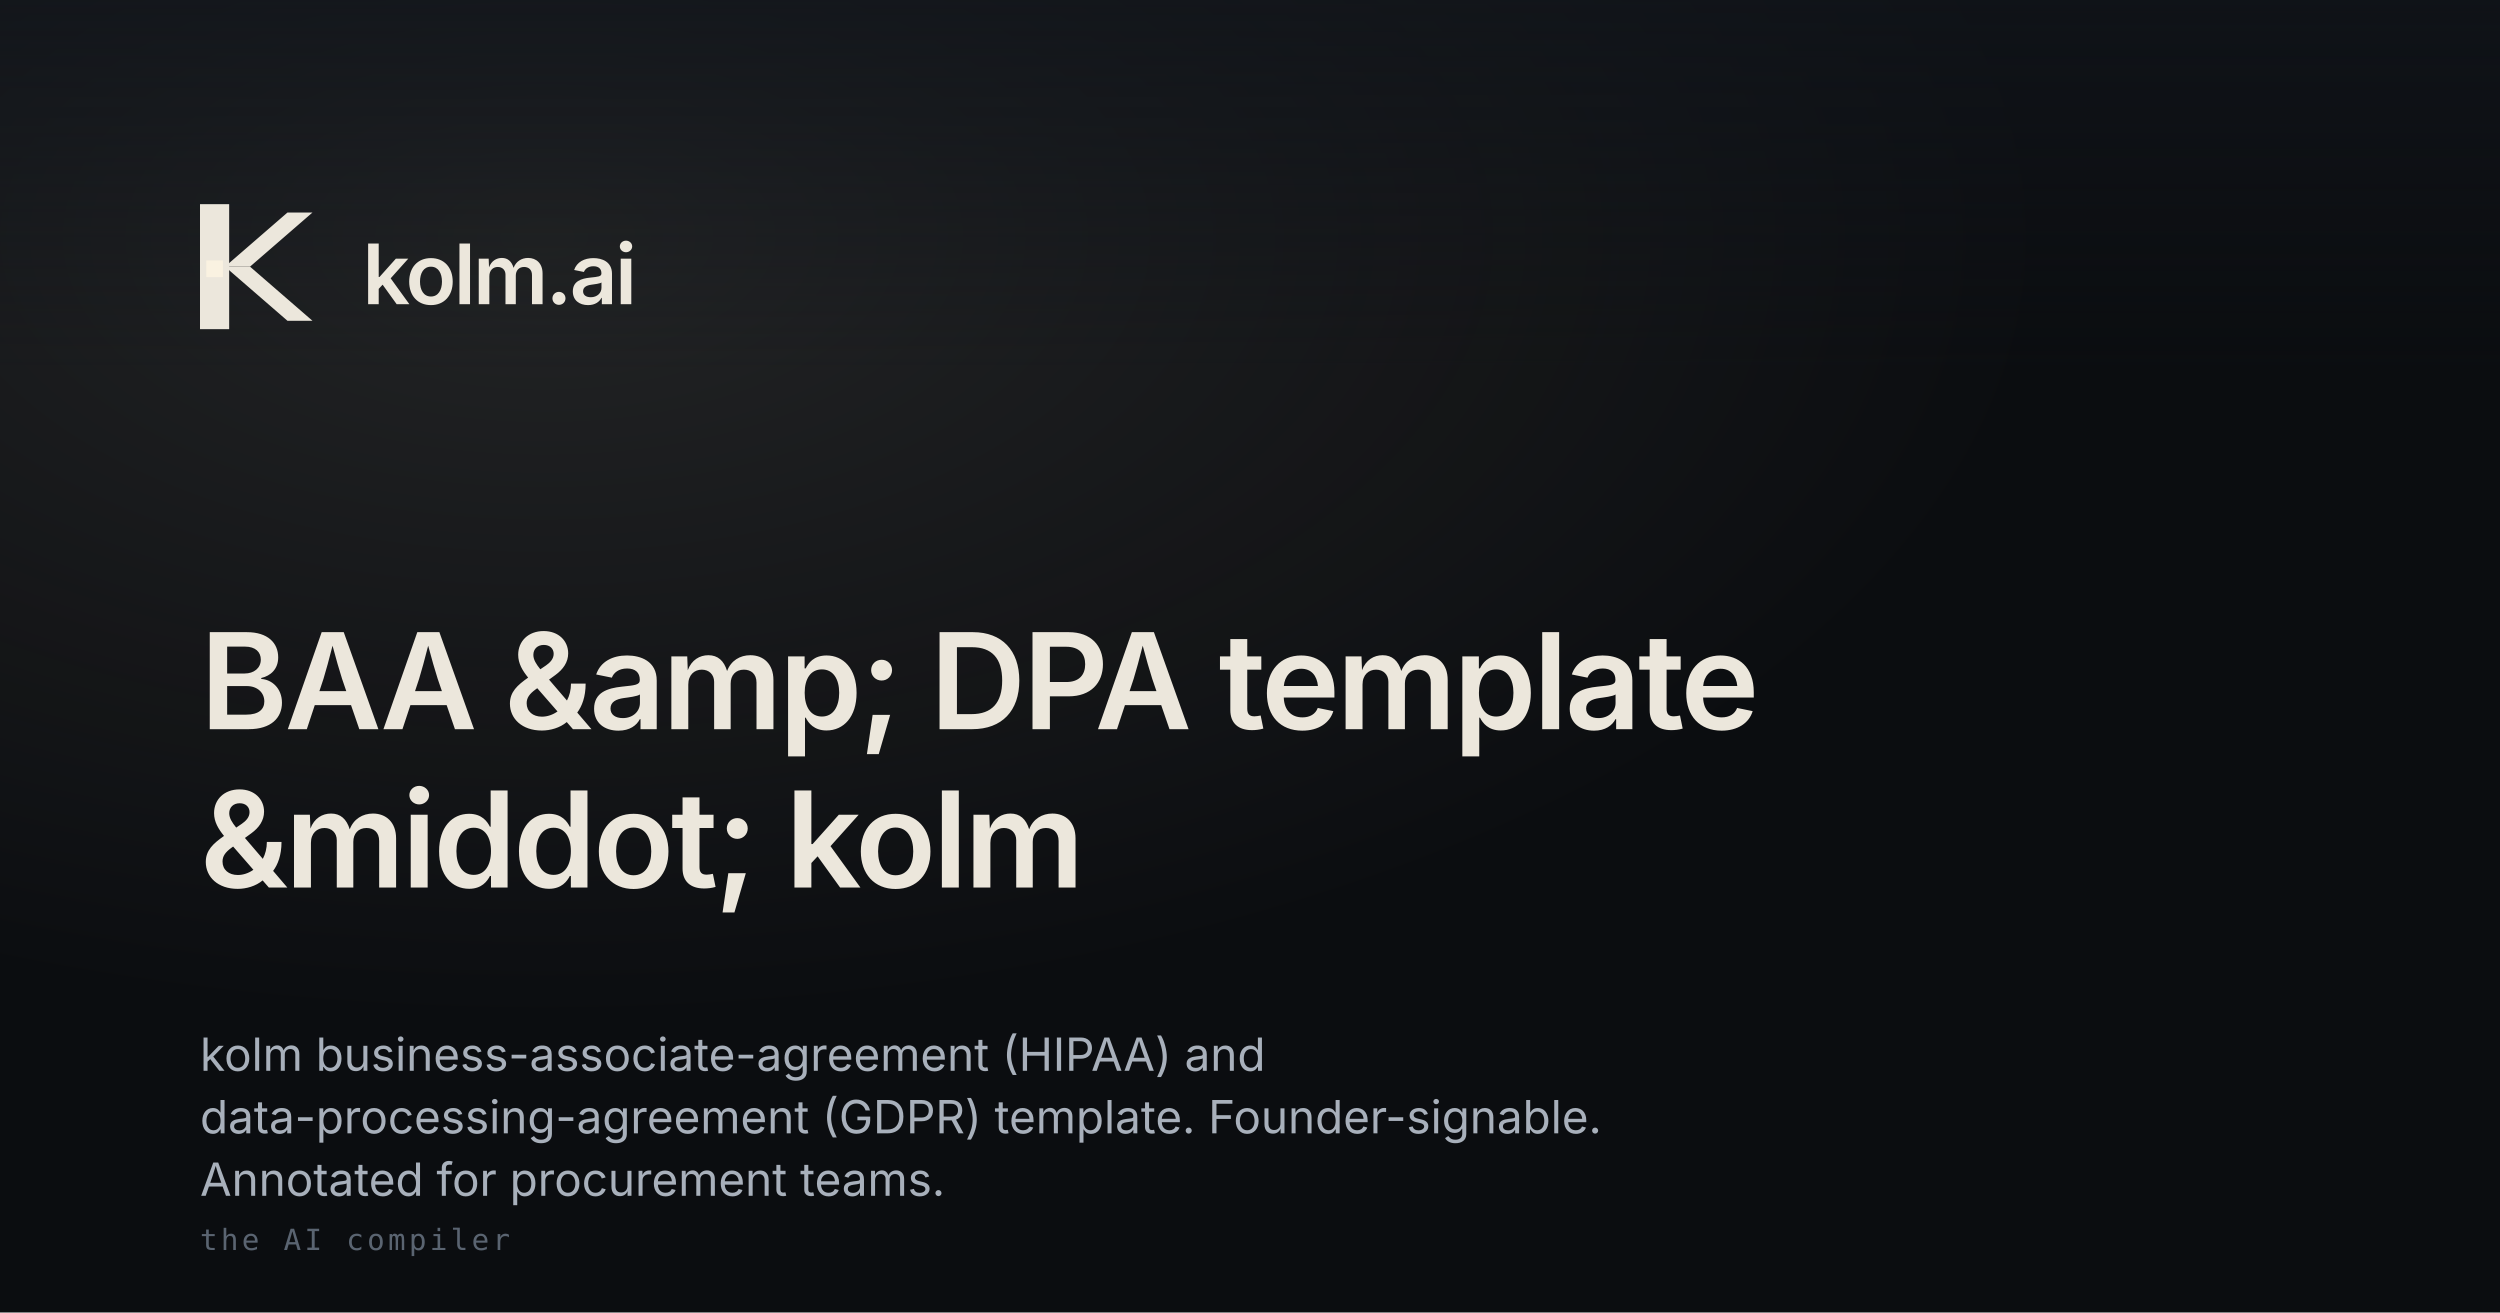
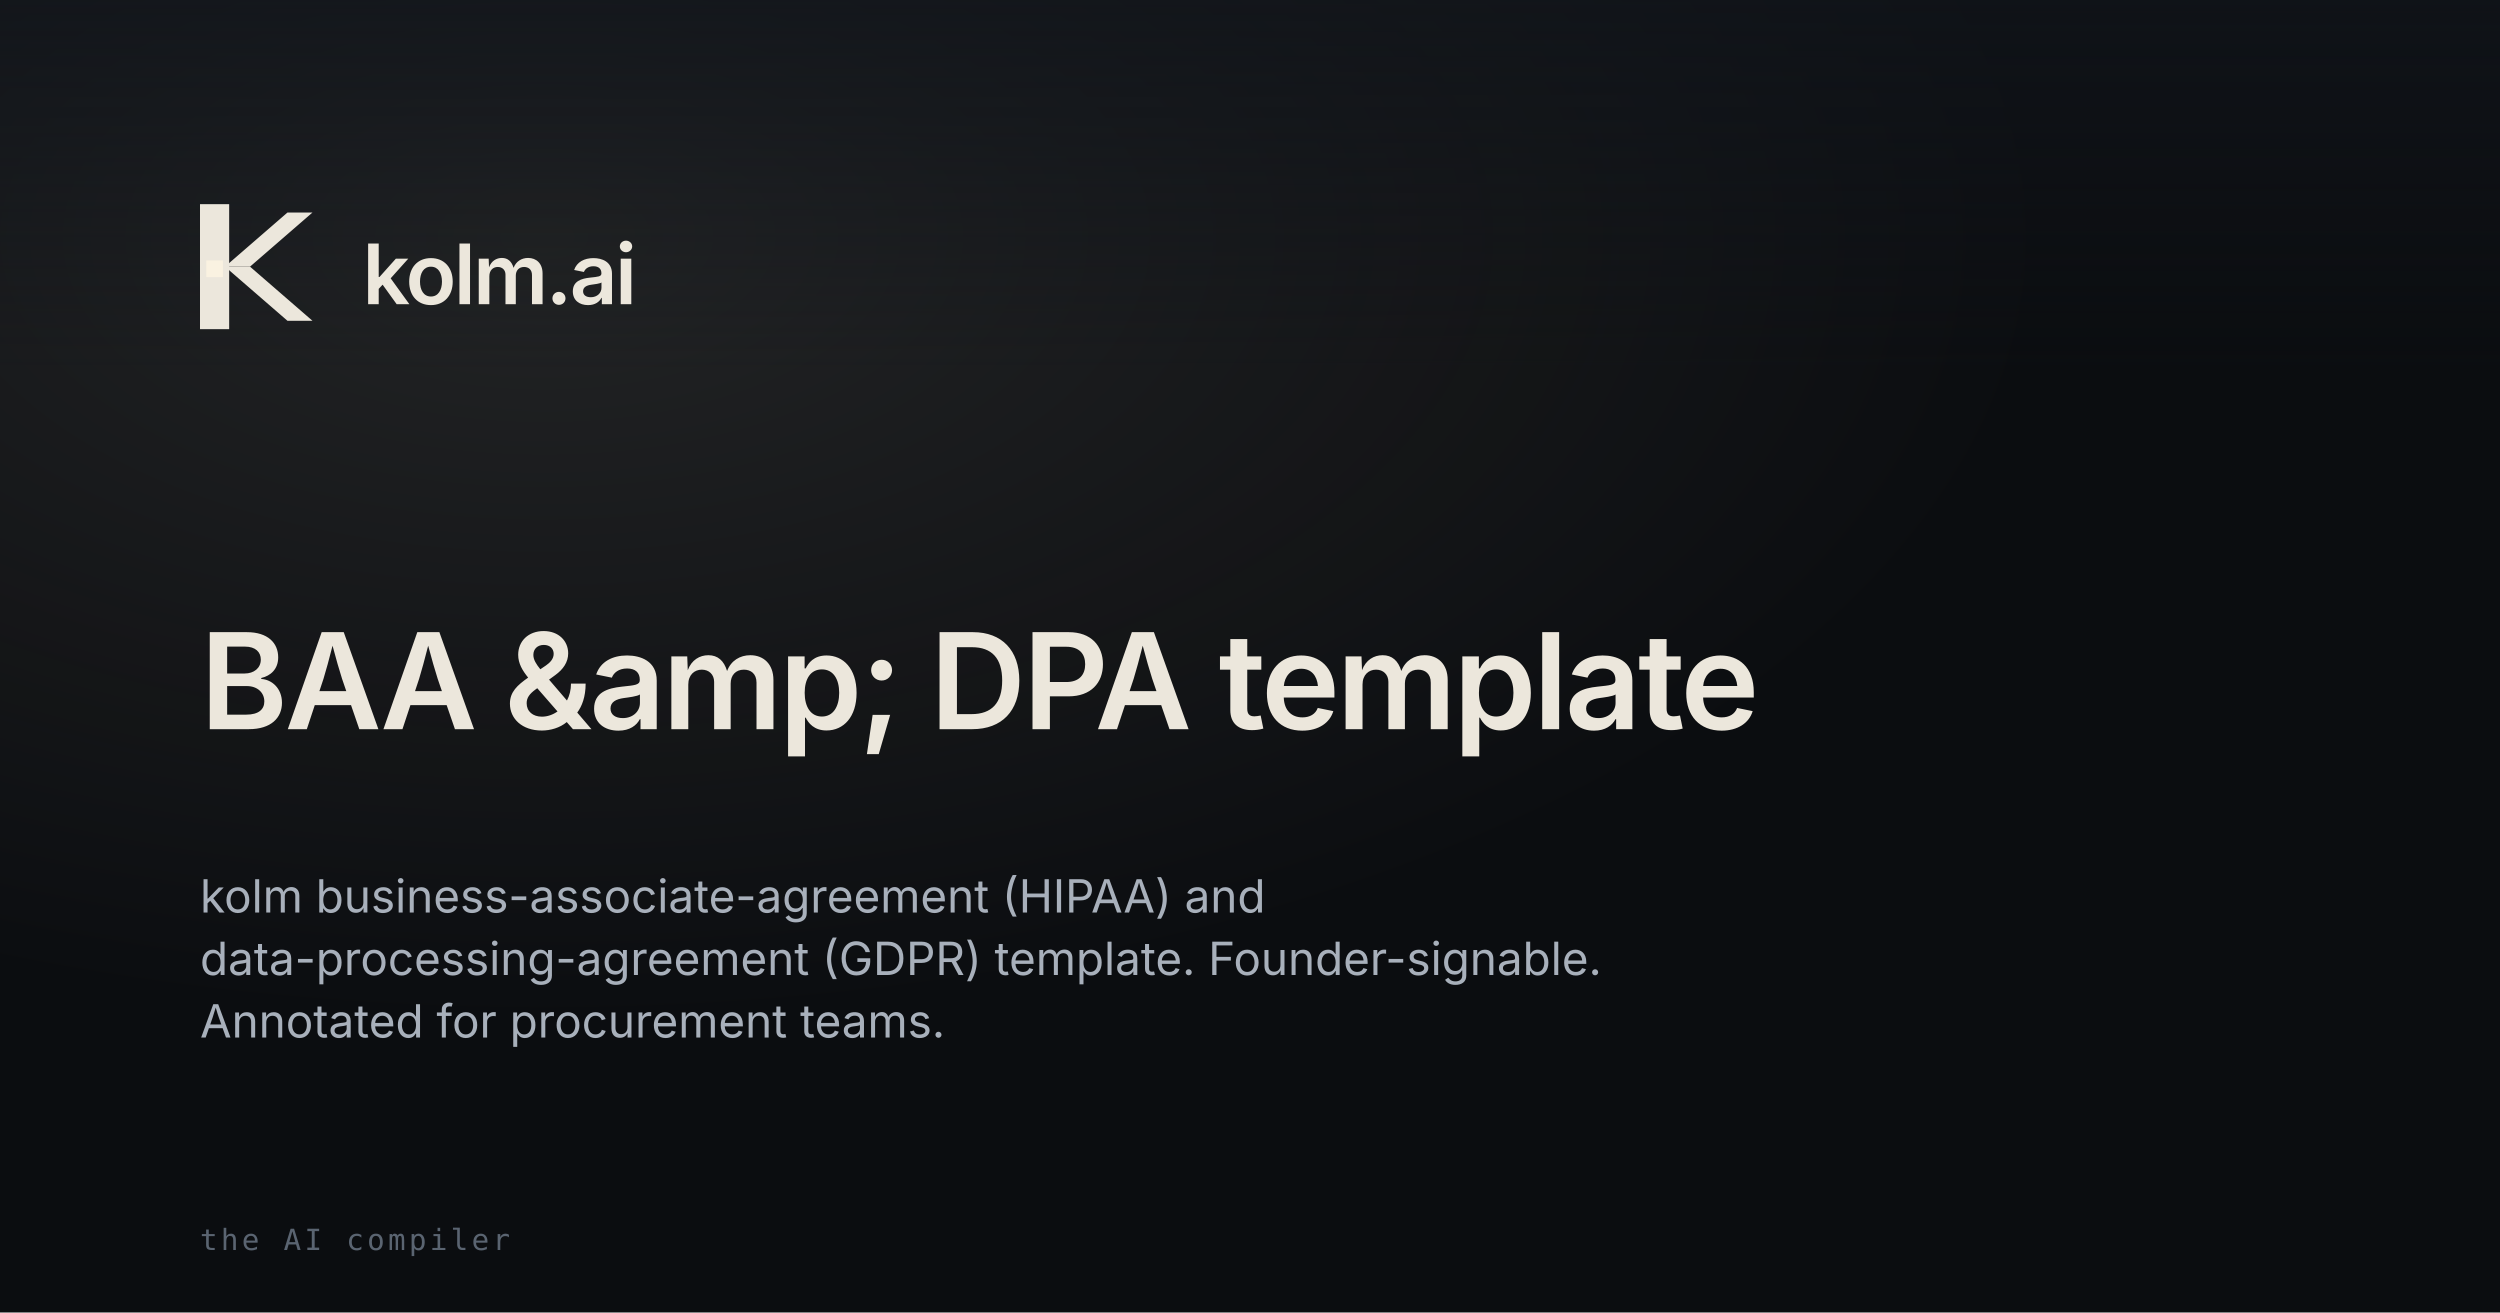
- <svg xmlns="http://www.w3.org/2000/svg" width="1200" height="630" viewBox="0 0 1200 630" role="img" aria-label="BAA &amp;amp; DPA template &amp;middot; kolm | kolm.ai">
+ <svg xmlns="http://www.w3.org/2000/svg" width="1200" height="630" viewBox="0 0 1200 630" role="img" aria-label="BAA &amp;amp; DPA template | kolm.ai">
  <defs>
    <radialGradient id="glow" cx="22%" cy="18%" r="60%">
      <stop offset="0%" stop-color="#faf2e1" stop-opacity="0.10" />
      <stop offset="100%" stop-color="#faf2e1" stop-opacity="0" />
    </radialGradient>
    <linearGradient id="topfade" x1="0" y1="0" x2="0" y2="1">
      <stop offset="0%" stop-color="#11151b" stop-opacity="0.7" />
      <stop offset="100%" stop-color="#11151b" stop-opacity="0" />
    </linearGradient>
  </defs>
  <rect width="1200" height="630" fill="#0b0d10" />
  <rect width="1200" height="630" fill="url(#glow)" />
  <rect width="1200" height="180" fill="url(#topfade)" />
  <g transform="translate(96 96)">
    <rect x="0" y="2" width="14" height="60" fill="#ece7dc" />
    <path d="M42 6 L54 6 L24 32 L12 32 Z" fill="#ece7dc" />
    <path d="M12 32 L24 32 L54 58 L42 58 Z" fill="#ece7dc" />
    <rect x="3" y="29" width="8" height="8" fill="#faf2e1" />
    <text x="78" y="50" fill="#ece7dc" font-family="-apple-system,BlinkMacSystemFont,'SF Pro Display','Inter','Segoe UI',system-ui,sans-serif" font-size="40" font-weight="600" letter-spacing="-1.2">kolm.ai</text>
  </g>
  <text x="96" y="350" fill="#ece7dc" font-family="-apple-system,BlinkMacSystemFont,'SF Pro Display','Inter','Segoe UI',system-ui,sans-serif" font-size="64" font-weight="640" letter-spacing="-1.6">BAA &amp;amp; DPA template</text>
-   <text x="96" y="426" fill="#ece7dc" font-family="-apple-system,BlinkMacSystemFont,'SF Pro Display','Inter','Segoe UI',system-ui,sans-serif" font-size="64" font-weight="640" letter-spacing="-1.6">&amp;middot; kolm</text>
-   <text x="96" y="514" fill="#a8b0bb" font-family="-apple-system,BlinkMacSystemFont,'SF Pro Text','Inter','Segoe UI',system-ui,sans-serif" font-size="22" font-weight="400">kolm business-associate-agreement (HIPAA) and</text>
-   <text x="96" y="544" fill="#a8b0bb" font-family="-apple-system,BlinkMacSystemFont,'SF Pro Text','Inter','Segoe UI',system-ui,sans-serif" font-size="22" font-weight="400">data-processing-agreement (GDPR) template. Founder-signable.</text>
-   <text x="96" y="574" fill="#a8b0bb" font-family="-apple-system,BlinkMacSystemFont,'SF Pro Text','Inter','Segoe UI',system-ui,sans-serif" font-size="22" font-weight="400">Annotated for procurement teams.</text>
+   <text x="96" y="438" fill="#a8b0bb" font-family="-apple-system,BlinkMacSystemFont,'SF Pro Text','Inter','Segoe UI',system-ui,sans-serif" font-size="22" font-weight="400">kolm business-associate-agreement (HIPAA) and</text>
+   <text x="96" y="468" fill="#a8b0bb" font-family="-apple-system,BlinkMacSystemFont,'SF Pro Text','Inter','Segoe UI',system-ui,sans-serif" font-size="22" font-weight="400">data-processing-agreement (GDPR) template. Founder-signable.</text>
+   <text x="96" y="498" fill="#a8b0bb" font-family="-apple-system,BlinkMacSystemFont,'SF Pro Text','Inter','Segoe UI',system-ui,sans-serif" font-size="22" font-weight="400">Annotated for procurement teams.</text>
  <text x="96" y="600" fill="#5a6471" font-family="ui-monospace,'SF Mono',Menlo,Consolas,monospace" font-size="14" letter-spacing="1.6">the AI compiler</text>
</svg>
